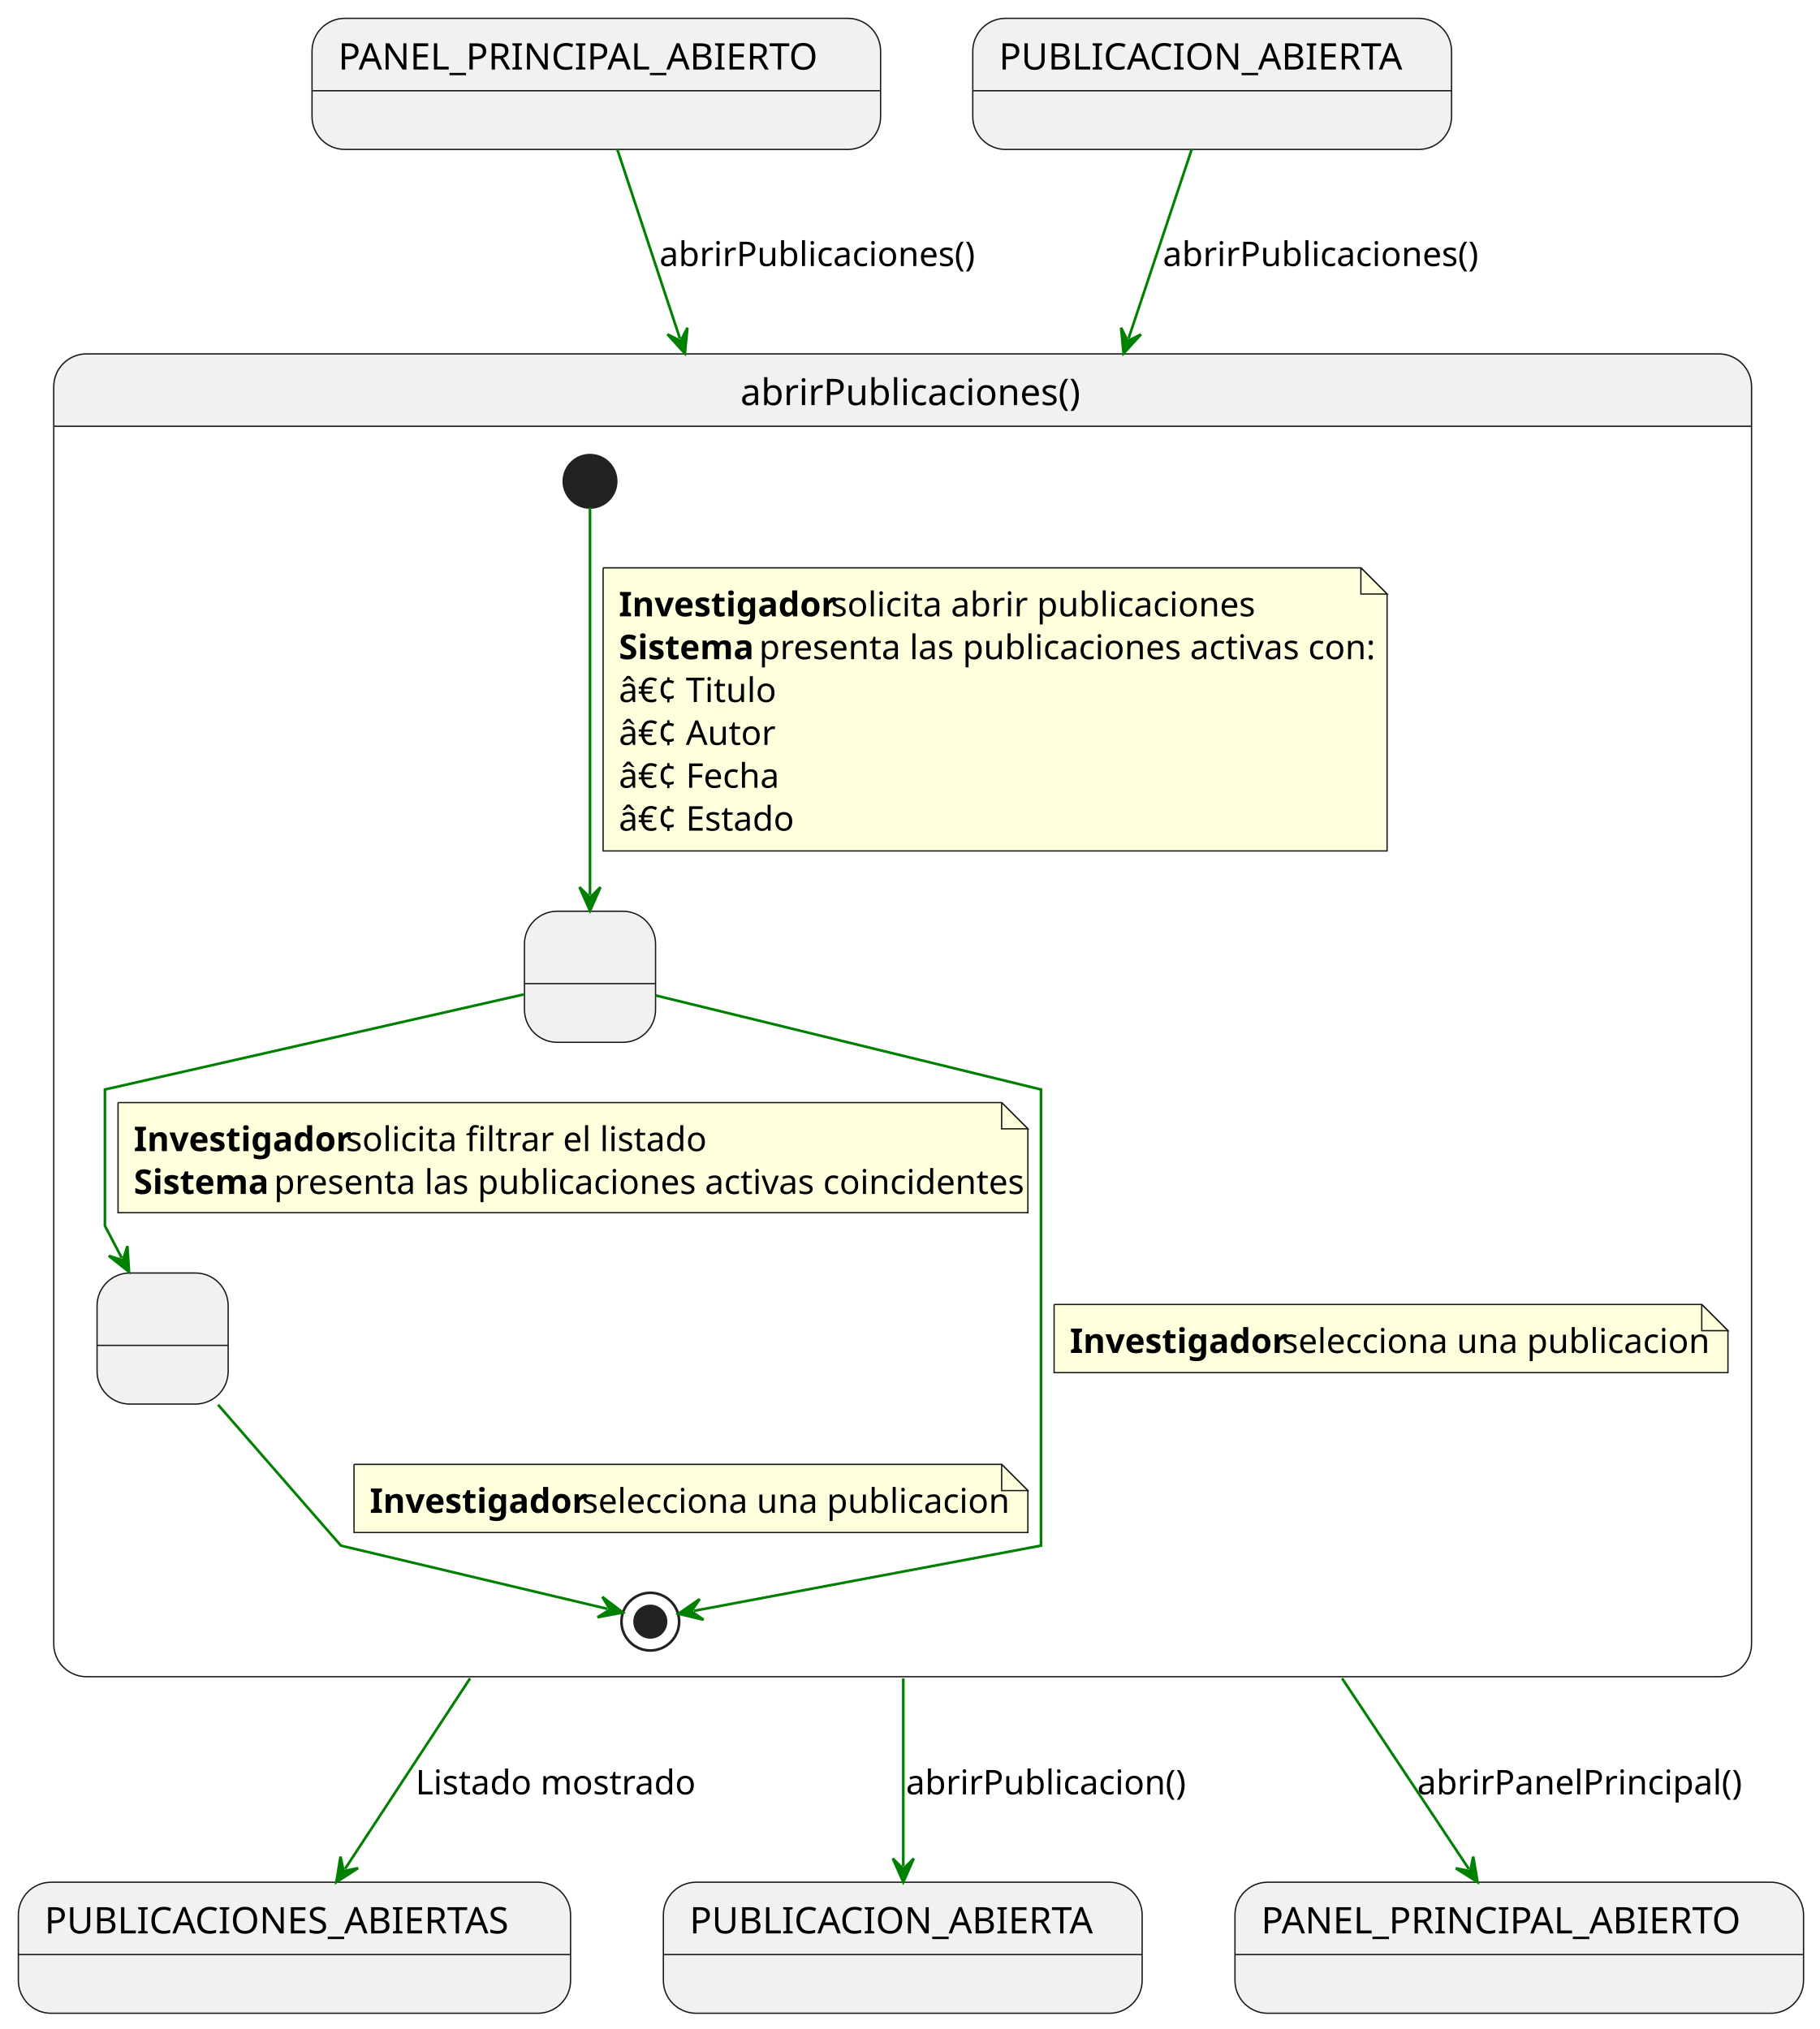
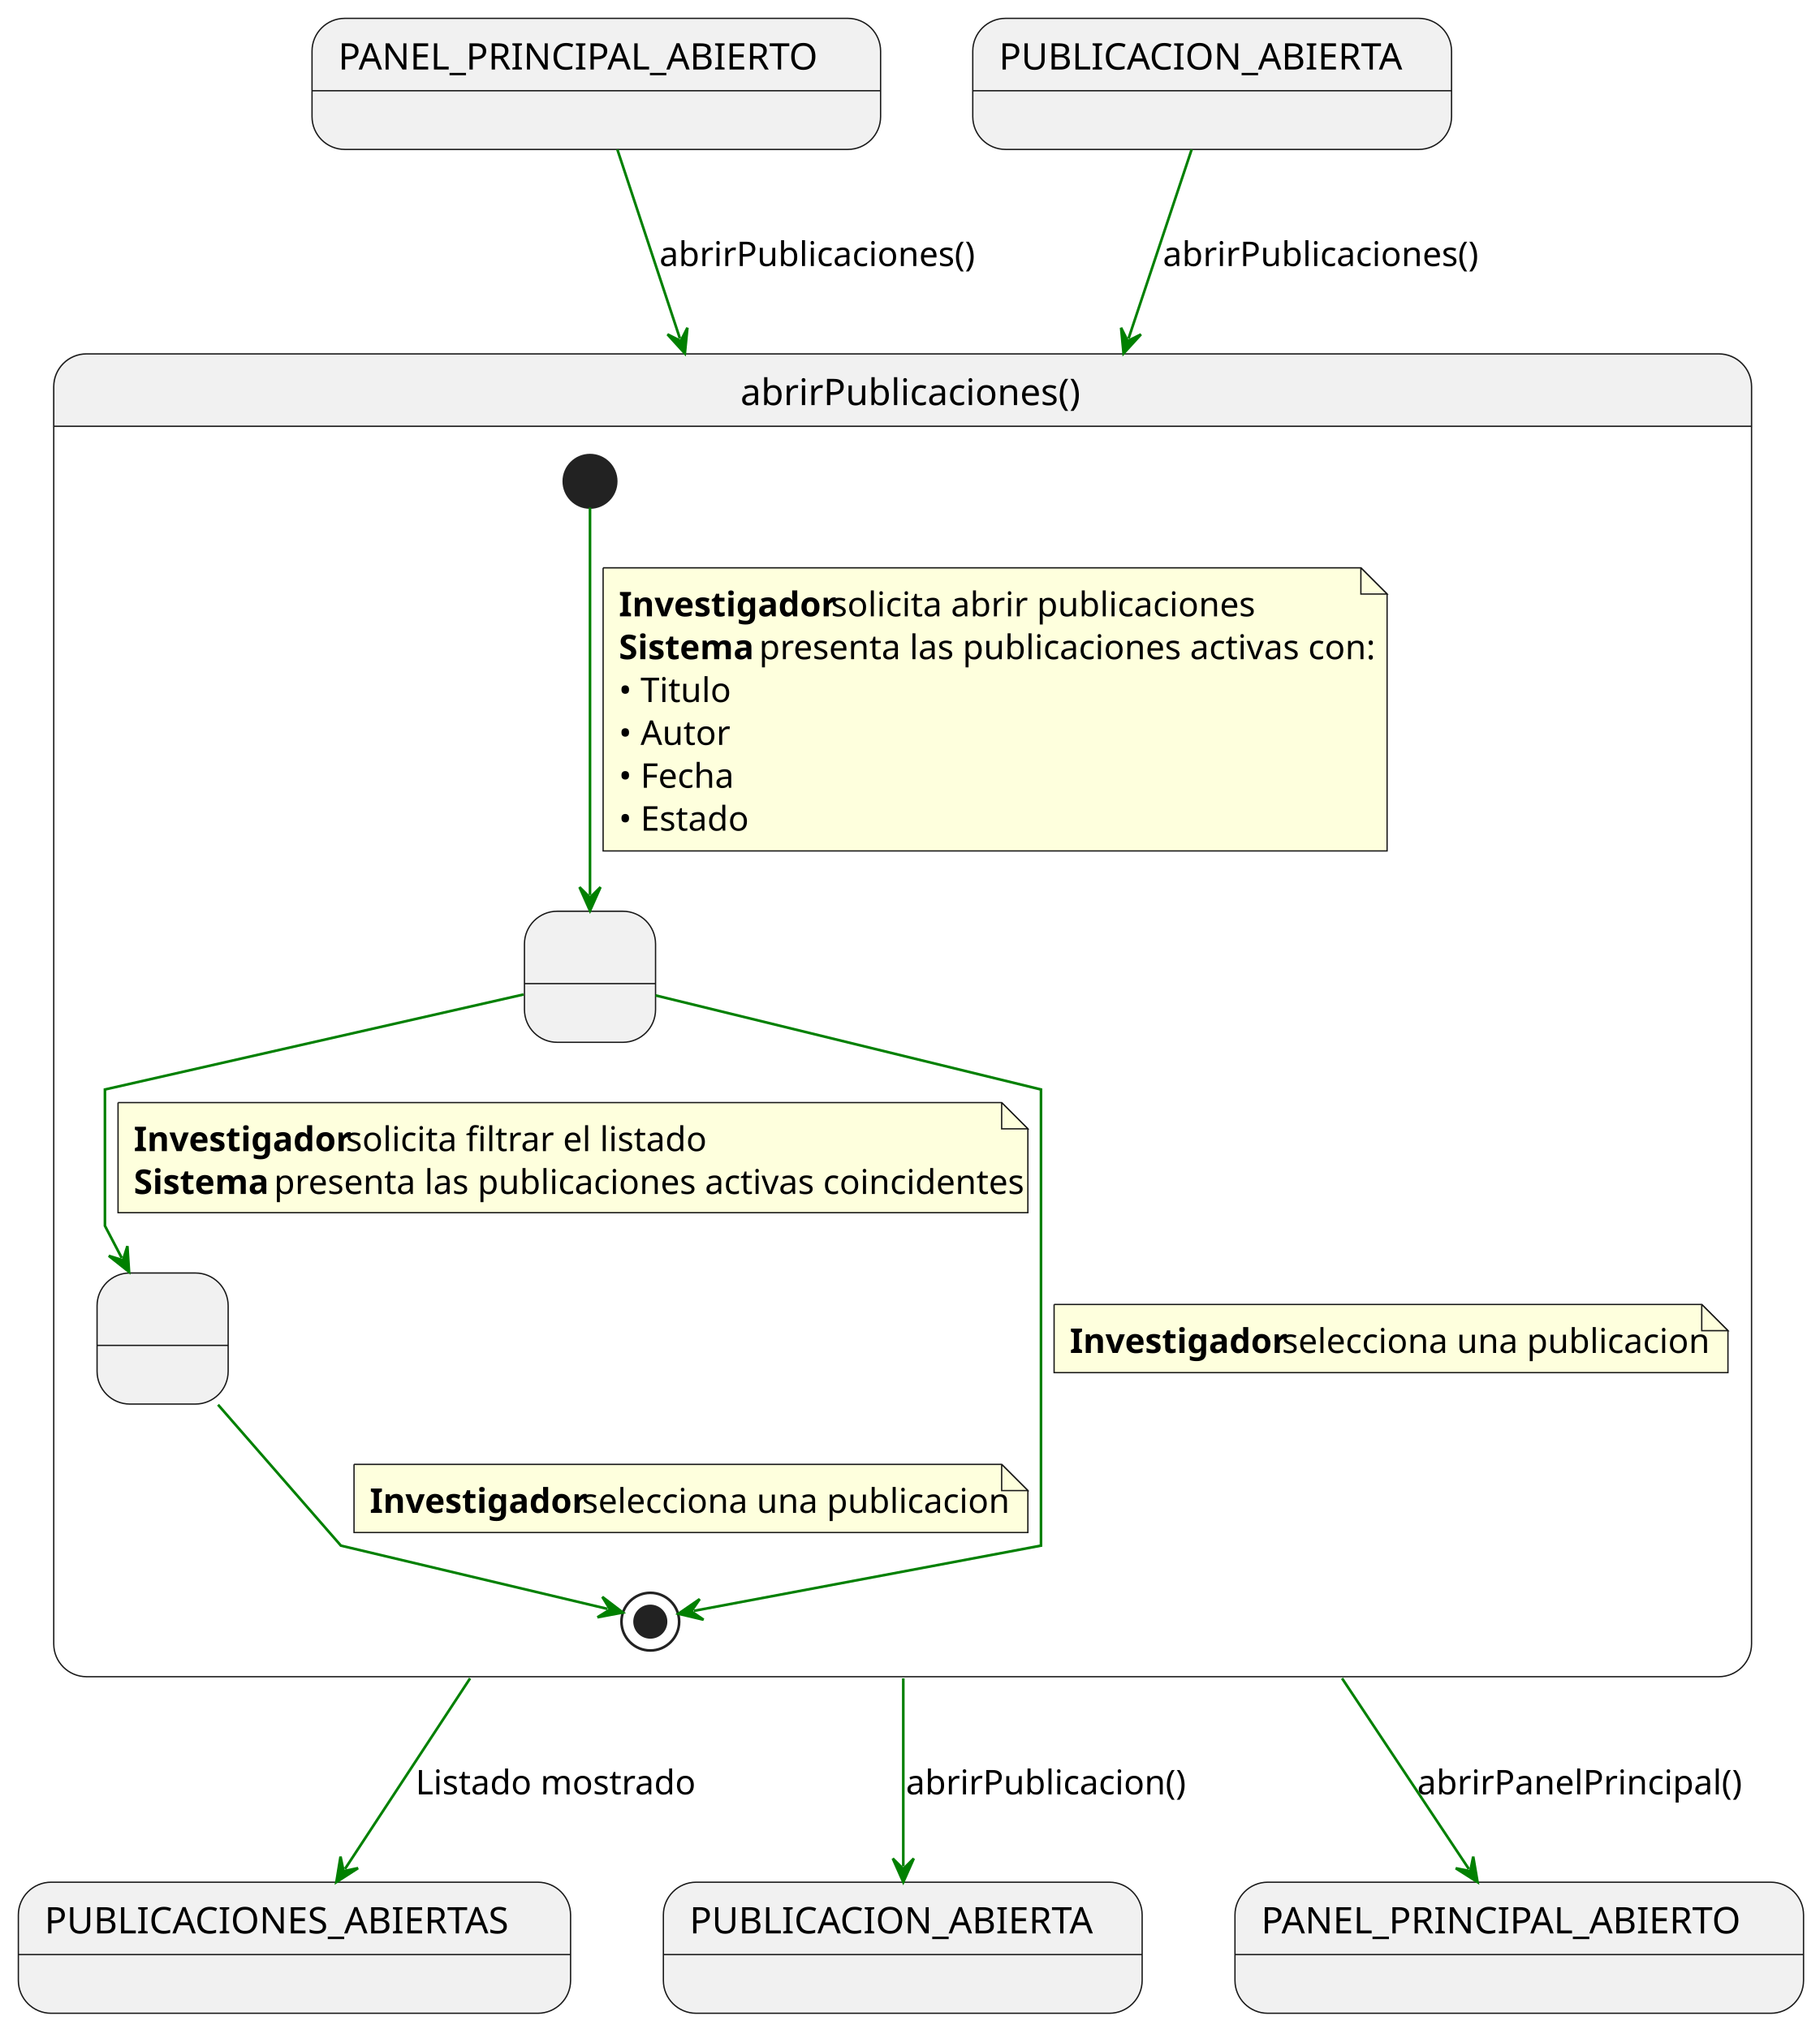
<svg xmlns="http://www.w3.org/2000/svg" contentStyleType="text/css" height="774px" preserveAspectRatio="none" style="width:694px;height:774px;background:#FFFFFF;" version="1.1" viewBox="0 0 694 774" width="694px" zoomAndPan="magnify">
  <defs />
  <g>
    <g id="in1">
      <rect fill="#F1F1F1" height="50" rx="12.5" ry="12.5" style="stroke:#181818;stroke-width:0.5;" width="216.848" x="119" y="7" />
      <line style="stroke:#181818;stroke-width:0.5;" x1="119" x2="335.848" y1="34.609" y2="34.609" />
      <text fill="#000000" font-family="sans-serif" font-size="14" lengthAdjust="spacing" textLength="196.848" x="129" y="26.533">PANEL_PRINCIPAL_ABIERTO</text>
    </g>
    <g id="in2">
      <rect fill="#F1F1F1" height="50" rx="12.5" ry="12.5" style="stroke:#181818;stroke-width:0.5;" width="182.6" x="371" y="7" />
      <line style="stroke:#181818;stroke-width:0.5;" x1="371" x2="553.6" y1="34.609" y2="34.609" />
      <text fill="#000000" font-family="sans-serif" font-size="14" lengthAdjust="spacing" textLength="162.6" x="381" y="26.533">PUBLICACION_ABIERTA</text>
    </g>
    <path d="M33,135 L655.519,135 A12.5,12.5 0 0 1 668.019,147.5 L668.019,162.609 L20.5,162.609 L20.5,147.5 A12.5,12.5 0 0 1 33,135 " fill="#F1F1F1" style="stroke:#F1F1F1;stroke-width:1;" />
    <rect fill="none" height="504.609" rx="12.5" ry="12.5" style="stroke:#181818;stroke-width:0.5;" width="647.519" x="20.5" y="135" />
    <line style="stroke:#181818;stroke-width:0.5;" x1="20.5" x2="668.019" y1="162.609" y2="162.609" />
    <text fill="#000000" font-family="sans-serif" font-size="14" lengthAdjust="spacing" textLength="123.717" x="282.401" y="154.533">abrirPublicaciones()</text>
    <g id="abrirPublicaciones.MostrandoListado">
      <rect fill="#F1F1F1" height="50" rx="12.5" ry="12.5" style="stroke:#181818;stroke-width:0.5;" width="50" x="200.019" y="347.609" />
      <line style="stroke:#181818;stroke-width:0.5;" x1="200.019" x2="250.019" y1="375.219" y2="375.219" />
      <text fill="#000000" font-family="sans-serif" font-size="14" lengthAdjust="spacing" textLength="3.89" x="223.075" y="367.143"> </text>
    </g>
    <g id="abrirPublicaciones.FiltrandoListado">
      <rect fill="#F1F1F1" height="50" rx="12.5" ry="12.5" style="stroke:#181818;stroke-width:0.5;" width="50" x="37.019" y="485.609" />
      <line style="stroke:#181818;stroke-width:0.5;" x1="37.019" x2="87.019" y1="513.219" y2="513.219" />
      <text fill="#000000" font-family="sans-serif" font-size="14" lengthAdjust="spacing" textLength="3.89" x="60.075" y="505.143"> </text>
    </g>
    <ellipse cx="225.019" cy="183.609" fill="#222222" rx="10" ry="10" style="stroke:#222222;stroke-width:1;" />
    <ellipse cx="248.019" cy="618.609" fill="none" rx="11" ry="11" style="stroke:#222222;stroke-width:1;" />
    <ellipse cx="248.019" cy="618.609" fill="#222222" rx="6" ry="6" style="stroke:#222222;stroke-width:1;" />
    <g id="link_*start*abrirPublicaciones_MostrandoListado">
      <path d="M225.019,193.629 C225.019,221.279 225.019,299.519 225.019,341.419 " fill="none" id="*start*abrirPublicaciones-to-MostrandoListado" style="stroke:#008000;stroke-width:1;" />
      <polygon fill="#008000" points="225.019,347.419,229.019,338.419,225.019,342.419,221.019,338.419,225.019,347.419" style="stroke:#008000;stroke-width:1;" />
      <path d="M230.019,216.609 L230.019,324.609 L529.019,324.609 L529.019,226.609 L519.019,216.609 L230.019,216.609 " fill="#FEFFDD" style="stroke:#181818;stroke-width:0.5;" />
      <path d="M519.019,216.609 L519.019,226.609 L529.019,226.609 L519.019,216.609 " fill="#FEFFDD" style="stroke:#181818;stroke-width:0.5;" />
      <text fill="#000000" font-family="sans-serif" font-size="13" font-weight="bold" lengthAdjust="spacing" textLength="77.295" x="236.019" y="235.105">Investigador</text>
      <text fill="#000000" font-family="sans-serif" font-size="13" lengthAdjust="spacing" textLength="151.741" x="316.927" y="235.105">solicita abrir publicaciones</text>
      <text fill="#000000" font-family="sans-serif" font-size="13" font-weight="bold" lengthAdjust="spacing" textLength="49.861" x="236.019" y="251.456">Sistema</text>
      <text fill="#000000" font-family="sans-serif" font-size="13" lengthAdjust="spacing" textLength="225.462" x="289.492" y="251.456">presenta las publicaciones activas con:</text>
-       <text fill="#000000" font-family="sans-serif" font-size="13" lengthAdjust="spacing" textLength="57.091" x="236.019" y="267.808">â€¢ Titulo</text>
-       <text fill="#000000" font-family="sans-serif" font-size="13" lengthAdjust="spacing" textLength="56.373" x="236.019" y="284.159">â€¢ Autor</text>
-       <text fill="#000000" font-family="sans-serif" font-size="13" lengthAdjust="spacing" textLength="61.433" x="236.019" y="300.511">â€¢ Fecha</text>
-       <text fill="#000000" font-family="sans-serif" font-size="13" lengthAdjust="spacing" textLength="65.774" x="236.019" y="316.862">â€¢ Estado</text>
+       <text fill="#000000" font-family="sans-serif" font-size="13" lengthAdjust="spacing" textLength="40.682" x="236.019" y="267.808">• Titulo</text>
+       <text fill="#000000" font-family="sans-serif" font-size="13" lengthAdjust="spacing" textLength="39.965" x="236.019" y="284.159">• Autor</text>
+       <text fill="#000000" font-family="sans-serif" font-size="13" lengthAdjust="spacing" textLength="45.024" x="236.019" y="300.511">• Fecha</text>
+       <text fill="#000000" font-family="sans-serif" font-size="13" lengthAdjust="spacing" textLength="49.366" x="236.019" y="316.862">• Estado</text>
    </g>
    <g id="link_MostrandoListado_FiltrandoListado">
      <path d="M199.679,379.359 C149.019,390.859 40.019,415.609 40.019,415.609 C40.019,415.609 40.019,467.609 40.019,467.609 C40.019,467.609 41.595,470.624 46.435,479.864 " fill="none" id="MostrandoListado-to-FiltrandoListado" style="stroke:#008000;stroke-width:1;" />
      <polygon fill="#008000" points="49.219,485.179,48.587,475.351,46.899,480.75,41.5,479.063,49.219,485.179" style="stroke:#008000;stroke-width:1;" />
      <path d="M45.019,420.609 L45.019,462.609 L392.019,462.609 L392.019,430.609 L382.019,420.609 L45.019,420.609 " fill="#FEFFDD" style="stroke:#181818;stroke-width:0.5;" />
      <path d="M382.019,420.609 L382.019,430.609 L392.019,430.609 L382.019,420.609 " fill="#FEFFDD" style="stroke:#181818;stroke-width:0.5;" />
      <text fill="#000000" font-family="sans-serif" font-size="13" font-weight="bold" lengthAdjust="spacing" textLength="77.295" x="51.019" y="439.104">Investigador</text>
      <text fill="#000000" font-family="sans-serif" font-size="13" lengthAdjust="spacing" textLength="127.156" x="131.927" y="439.104">solicita filtrar el listado</text>
      <text fill="#000000" font-family="sans-serif" font-size="13" font-weight="bold" lengthAdjust="spacing" textLength="49.861" x="51.019" y="455.456">Sistema</text>
      <text fill="#000000" font-family="sans-serif" font-size="13" lengthAdjust="spacing" textLength="273.159" x="104.492" y="455.456">presenta las publicaciones activas coincidentes</text>
    </g>
    <g id="link_MostrandoListado_*end*abrirPublicaciones">
      <path d="M250.029,379.719 C297.729,391.369 397.019,415.609 397.019,415.609 C397.019,415.609 397.019,589.609 397.019,589.609 C397.019,589.609 298.796,608.071 264.636,614.491 " fill="none" id="MostrandoListado-to-*end*abrirPublicaciones" style="stroke:#008000;stroke-width:1;" />
      <polygon fill="#008000" points="258.739,615.599,268.323,617.868,263.653,614.676,266.846,610.006,258.739,615.599" style="stroke:#008000;stroke-width:1;" />
      <path d="M402.019,497.609 L402.019,523.609 L659.019,523.609 L659.019,507.609 L649.019,497.609 L402.019,497.609 " fill="#FEFFDD" style="stroke:#181818;stroke-width:0.5;" />
      <path d="M649.019,497.609 L649.019,507.609 L659.019,507.609 L649.019,497.609 " fill="#FEFFDD" style="stroke:#181818;stroke-width:0.5;" />
      <text fill="#000000" font-family="sans-serif" font-size="13" font-weight="bold" lengthAdjust="spacing" textLength="77.295" x="408.019" y="516.105">Investigador</text>
      <text fill="#000000" font-family="sans-serif" font-size="13" lengthAdjust="spacing" textLength="155.384" x="488.927" y="516.105">selecciona una publicacion</text>
    </g>
    <g id="link_FiltrandoListado_*end*abrirPublicaciones">
      <path d="M83.159,535.859 C103.119,558.759 130.019,589.609 130.019,589.609 C130.019,589.609 202.832,606.883 231.712,613.743 " fill="none" id="FiltrandoListado-to-*end*abrirPublicaciones" style="stroke:#008000;stroke-width:1;" />
      <polygon fill="#008000" points="237.549,615.129,229.717,609.158,232.685,613.974,227.869,616.941,237.549,615.129" style="stroke:#008000;stroke-width:1;" />
      <path d="M135.019,558.609 L135.019,584.609 L392.019,584.609 L392.019,568.609 L382.019,558.609 L135.019,558.609 " fill="#FEFFDD" style="stroke:#181818;stroke-width:0.5;" />
      <path d="M382.019,558.609 L382.019,568.609 L392.019,568.609 L382.019,558.609 " fill="#FEFFDD" style="stroke:#181818;stroke-width:0.5;" />
      <text fill="#000000" font-family="sans-serif" font-size="13" font-weight="bold" lengthAdjust="spacing" textLength="77.295" x="141.019" y="577.105">Investigador</text>
      <text fill="#000000" font-family="sans-serif" font-size="13" lengthAdjust="spacing" textLength="155.384" x="221.927" y="577.105">selecciona una publicacion</text>
    </g>
    <g id="PUBLICACIONES_ABIERTAS">
      <rect fill="#F1F1F1" height="50" rx="12.5" ry="12.5" style="stroke:#181818;stroke-width:0.5;" width="210.613" x="7" y="718" />
      <line style="stroke:#181818;stroke-width:0.5;" x1="7" x2="217.613" y1="745.609" y2="745.609" />
      <text fill="#000000" font-family="sans-serif" font-size="14" lengthAdjust="spacing" textLength="190.613" x="17" y="737.533">PUBLICACIONES_ABIERTAS</text>
    </g>
    <g id="PUBLICACION_ABIERTA">
      <rect fill="#F1F1F1" height="50" rx="12.5" ry="12.5" style="stroke:#181818;stroke-width:0.5;" width="182.6" x="253" y="718" />
      <line style="stroke:#181818;stroke-width:0.5;" x1="253" x2="435.6" y1="745.609" y2="745.609" />
      <text fill="#000000" font-family="sans-serif" font-size="14" lengthAdjust="spacing" textLength="162.6" x="263" y="737.533">PUBLICACION_ABIERTA</text>
    </g>
    <g id="PANEL_PRINCIPAL_ABIERTO">
      <rect fill="#F1F1F1" height="50" rx="12.5" ry="12.5" style="stroke:#181818;stroke-width:0.5;" width="216.848" x="471" y="718" />
      <line style="stroke:#181818;stroke-width:0.5;" x1="471" x2="687.848" y1="745.609" y2="745.609" />
      <text fill="#000000" font-family="sans-serif" font-size="14" lengthAdjust="spacing" textLength="196.848" x="481" y="737.533">PANEL_PRINCIPAL_ABIERTO</text>
    </g>
    <g id="link_in1_abrirPublicaciones">
      <path d="M235.45,57.02 C241.57,75.51 248.856,97.514 259.316,129.134 " fill="none" id="in1-to-abrirPublicaciones" style="stroke:#008000;stroke-width:1;" />
      <polygon fill="#008000" points="261.2,134.83,262.171,125.029,259.63,130.083,254.576,127.542,261.2,134.83" style="stroke:#008000;stroke-width:1;" />
      <text fill="#000000" font-family="sans-serif" font-size="13" lengthAdjust="spacing" textLength="114.88" x="251.5" y="101.495">abrirPublicaciones()</text>
    </g>
    <g id="link_in2_abrirPublicaciones">
      <path d="M454.48,57.02 C448.31,75.51 440.959,97.518 430.409,129.138 " fill="none" id="in2-to-abrirPublicaciones" style="stroke:#008000;stroke-width:1;" />
      <polygon fill="#008000" points="428.51,134.83,435.153,127.559,430.092,130.087,427.564,125.027,428.51,134.83" style="stroke:#008000;stroke-width:1;" />
      <text fill="#000000" font-family="sans-serif" font-size="13" lengthAdjust="spacing" textLength="114.88" x="443.5" y="101.495">abrirPublicaciones()</text>
    </g>
    <g id="link_abrirPublicaciones_PUBLICACIONES_ABIERTAS">
      <path d="M179.29,640.23 C158.56,671.81 143.702,694.464 131.572,712.944 " fill="none" id="abrirPublicaciones-to-PUBLICACIONES_ABIERTAS" style="stroke:#008000;stroke-width:1;" />
      <polygon fill="#008000" points="128.28,717.96,136.563,712.631,131.024,713.78,129.875,708.241,128.28,717.96" style="stroke:#008000;stroke-width:1;" />
      <text fill="#000000" font-family="sans-serif" font-size="13" lengthAdjust="spacing" textLength="99.722" x="158.5" y="684.495">Listado mostrado</text>
    </g>
    <g id="link_abrirPublicaciones_PUBLICACION_ABIERTA">
      <path d="M344.5,640.23 C344.5,671.81 344.5,693.48 344.5,711.96 " fill="none" id="abrirPublicaciones-to-PUBLICACION_ABIERTA" style="stroke:#008000;stroke-width:1;" />
      <polygon fill="#008000" points="344.5,717.96,348.5,708.96,344.5,712.96,340.5,708.96,344.5,717.96" style="stroke:#008000;stroke-width:1;" />
      <text fill="#000000" font-family="sans-serif" font-size="13" lengthAdjust="spacing" textLength="101.15" x="345.5" y="684.495">abrirPublicacion()</text>
    </g>
    <g id="link_abrirPublicaciones_PANEL_PRINCIPAL_ABIERTO">
      <path d="M511.84,640.23 C532.84,671.81 547.907,694.484 560.197,712.964 " fill="none" id="abrirPublicaciones-to-PANEL_PRINCIPAL_ABIERTO" style="stroke:#008000;stroke-width:1;" />
      <polygon fill="#008000" points="563.52,717.96,561.867,708.251,560.751,713.797,555.205,712.681,563.52,717.96" style="stroke:#008000;stroke-width:1;" />
      <text fill="#000000" font-family="sans-serif" font-size="13" lengthAdjust="spacing" textLength="117.768" x="540.5" y="684.495">abrirPanelPrincipal()</text>
    </g>
  </g>
</svg>
